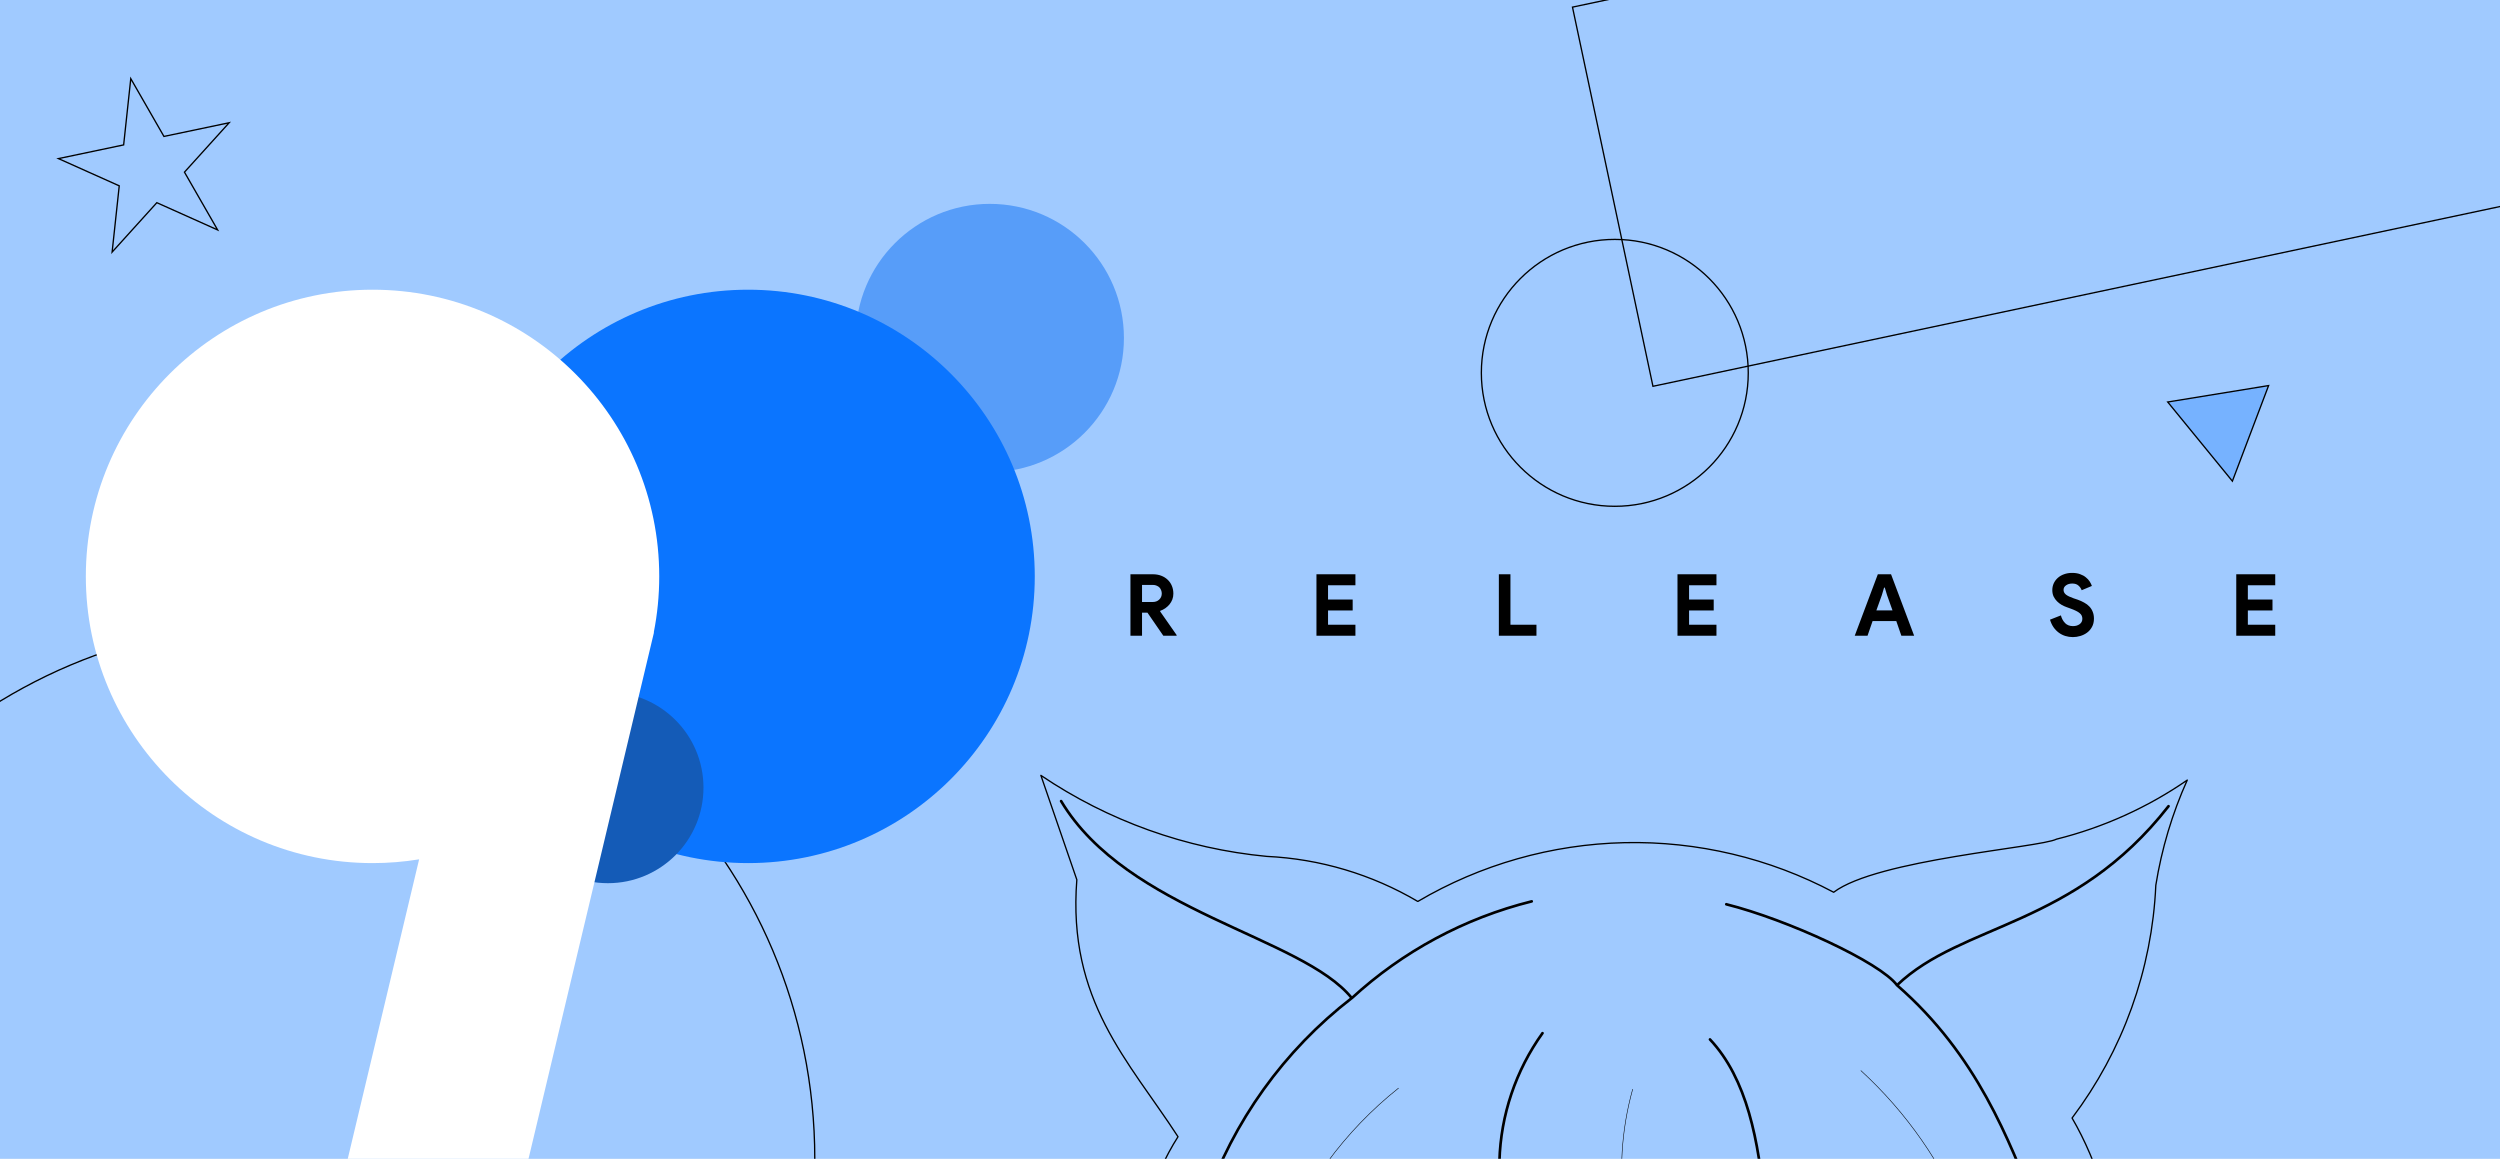
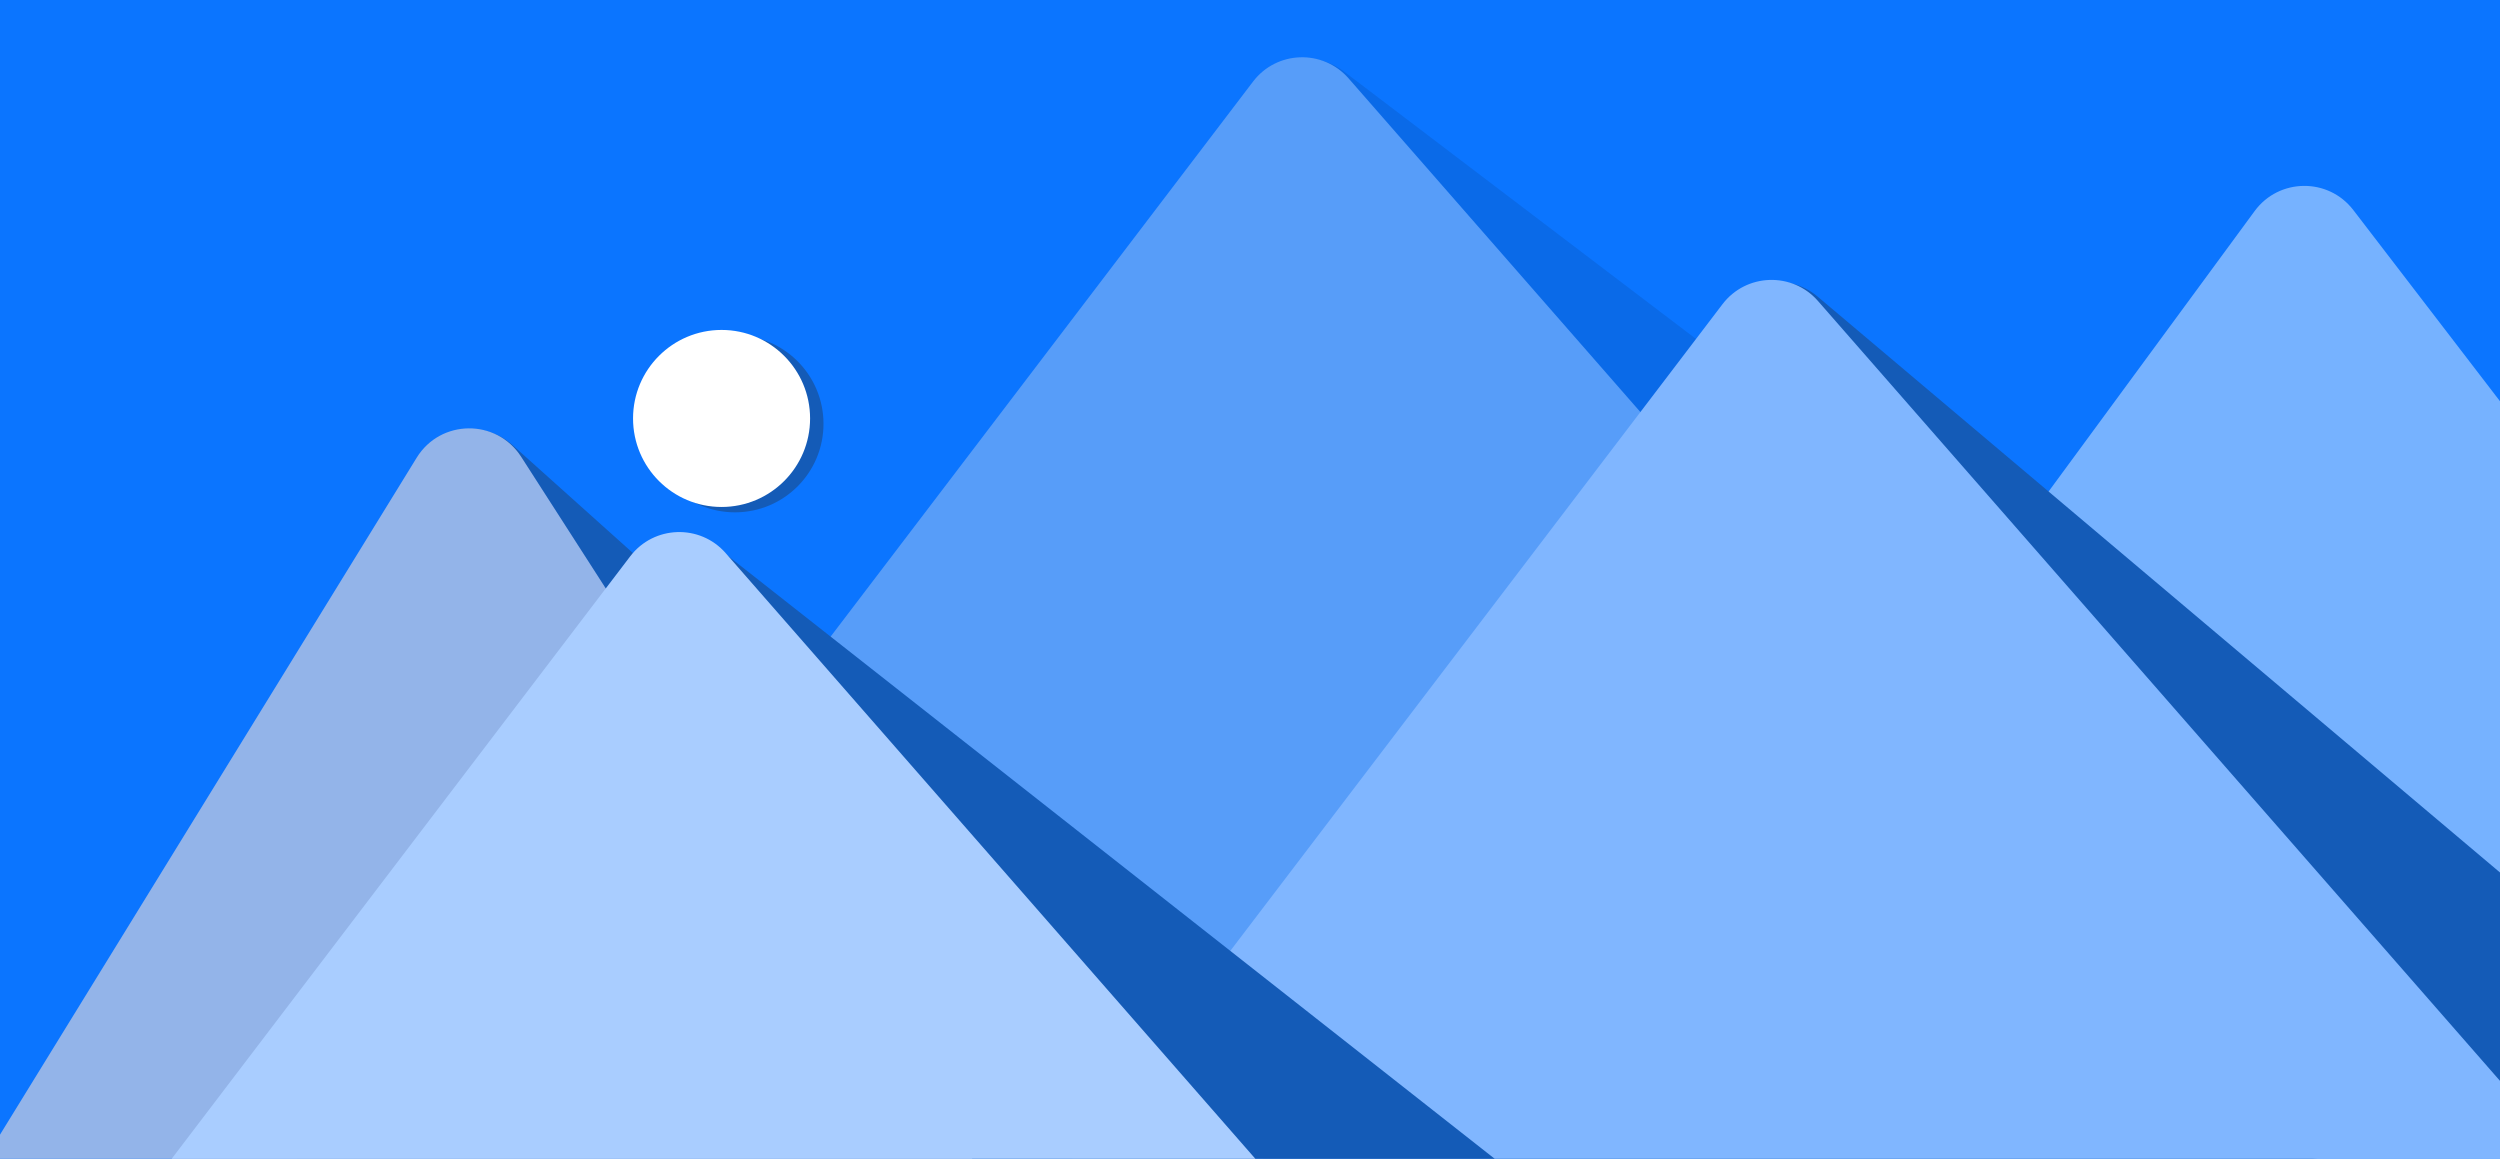
<svg xmlns="http://www.w3.org/2000/svg" width="932" height="432" viewBox="0 0 932 432" fill="none">
-   <g id="Banner" clip-path="url(#clip0_521_43)">
-     <rect width="932" height="432" fill="#A0CAFF" />
-     <g id="Group 4">
-       <circle id="Ellipse 11" cx="104" cy="432" r="199.75" stroke="black" stroke-width="0.5" />
-       <circle id="Ellipse 9" cx="369" cy="126" r="50" fill="#579DF9" />
-       <circle id="Ellipse 7" cx="278.882" cy="214.882" r="106.882" fill="#0B75FF" />
-       <circle id="Ellipse 8" cx="226.627" cy="293.627" r="35.627" fill="#145BB7" />
-       <g id="Union" filter="url(#filter0_b_521_43)">
-         <path fill-rule="evenodd" clip-rule="evenodd" d="M243.725 235.761C245.062 229.008 245.764 222.027 245.764 214.882C245.764 155.853 197.911 108 138.882 108C79.853 108 32 155.853 32 214.882C32 273.911 79.853 321.764 138.882 321.764C144.796 321.764 150.597 321.283 156.25 320.36L100.405 554.668L164.173 569.867L242.671 240.513C242.795 240.008 242.915 239.502 243.032 238.994L243.799 235.778L243.725 235.761Z" fill="white" />
-       </g>
-     </g>
-     <path id="Star 1" d="M85.431 45.756L68.887 64.042L68.765 64.176L68.855 64.334L81.134 85.719L58.63 75.635L58.465 75.561L58.343 75.696L41.798 93.981L44.435 69.463L44.454 69.283L44.288 69.208L21.785 59.124L45.918 54.055L46.096 54.018L46.115 53.837L48.752 29.319L61.03 50.705L61.12 50.862L61.298 50.825L85.431 45.756Z" stroke="black" stroke-width="0.5" />
-     <g id="arcticons:nekogotchi-alt">
-       <path id="Vector" d="M412.465 644.472C420.3 615.608 401.375 482.968 439.16 423.771C420.75 395.389 397.934 373.144 401.441 327.963L388.039 289.061C413.132 306.025 442.087 316.411 472.243 319.262C492.102 320.197 511.432 325.963 528.558 336.061C551.954 322.29 578.489 314.745 605.63 314.145C632.771 313.544 659.614 319.909 683.596 332.631C699.771 320.379 760.557 315.974 766.649 312.84C784.096 308.488 800.615 301.026 815.414 290.814C809.797 303.307 805.855 316.487 803.689 330.012C802.292 361.432 791.407 391.692 772.468 416.802C811.228 483.122 791.93 619.564 799.733 643.87" stroke="black" stroke-width="0.5" stroke-linecap="round" stroke-linejoin="round" />
-       <path id="Vector_2" d="M395.578 298.649C420.235 339.874 485.502 349.134 503.956 372.103C522.948 354.665 546.004 342.263 571.021 336.028M503.912 372.103C478.696 391.6 459.722 418.035 449.318 448.164M808.423 300.556C773.137 345.737 731.495 344.06 707.201 367.292C701.031 358.81 666.238 342.789 643.565 337.113M707.201 367.281C737.292 393.471 748.875 425.196 758.957 450.038M488.341 642.598C483.017 594.836 485.923 546.514 496.932 499.734C499.84 525.031 505.922 549.86 515.035 573.637C514.893 546.11 516.646 523.963 514.213 488.644C525.676 532.817 551.252 554.92 564.293 576.914C554.909 529.453 553.108 480.804 558.956 432.779C566.046 518.857 588.829 577.966 633.265 586.743C635.237 549.43 653.954 526.692 657.921 450.027C663.433 498.759 668.66 547.491 659.148 596.222C677.977 563.649 691.56 528.314 699.398 491.516C704.176 522.44 709.699 552.641 723.638 574.415C727.999 589.582 724.153 620.714 722.4 643.869M575.043 385.165C565.068 399.087 559.478 415.67 558.989 432.79M637.484 387.499C651.258 402.205 655.674 425.02 657.91 450.038M687.147 433.656C696.21 451.546 700.434 471.498 699.398 491.526" stroke="black" stroke-linecap="round" stroke-linejoin="round" />
-       <path id="Vector_3" d="M519.671 449.282C515.116 466.248 513.413 483.853 514.63 501.378M760.042 643.047C764.849 596.522 761.999 549.524 751.604 503.92M714.85 485.916C729.194 515.416 727.704 554.592 725.687 584.124M459.805 516.764C449.283 557.603 447.062 600.139 453.274 641.853M605.595 521.278C607.063 543.393 615.318 564.517 629.232 581.768M430.831 616.758L431.248 641.776M779.756 619.783L780.348 643.015M521.347 405.668C501.223 421.714 485.731 442.826 476.462 466.837M693.755 399.137C710.825 414.777 724.194 434.027 732.887 455.484M608.652 406.084C604.415 421.317 603.436 437.273 605.781 452.909" stroke="black" stroke-width="0.2" stroke-linecap="round" stroke-linejoin="round" />
-     </g>
-     <rect id="Rectangle 3" x="586.222" y="2.657" width="364.5" height="144.5" transform="rotate(-11.9812 586.222 2.65738)" stroke="black" stroke-width="0.5" />
-     <path id="Polygon 6" d="M808.123 149.866L845.732 143.74L832.233 179.374L808.123 149.866Z" fill="#76B2FF" stroke="black" stroke-width="0.5" />
-     <path id="RELEASE" d="M421.429 214.088H429.781C430.933 214.088 431.978 214.269 432.917 214.632C433.856 214.995 434.656 215.496 435.317 216.136C436 216.776 436.522 217.544 436.885 218.44C437.248 219.315 437.429 220.275 437.429 221.32C437.429 222.088 437.301 222.813 437.045 223.496C436.789 224.157 436.437 224.765 435.989 225.32C435.541 225.853 435.018 226.333 434.421 226.76C433.824 227.165 433.194 227.485 432.533 227.72L432.501 227.944L438.645 236.744V237H433.685L427.765 228.392H425.749V237H421.429V214.088ZM429.749 224.424C430.73 224.424 431.53 224.125 432.149 223.528C432.789 222.931 433.109 222.173 433.109 221.256C433.109 220.851 433.034 220.456 432.885 220.072C432.757 219.688 432.554 219.347 432.277 219.048C432 218.749 431.648 218.515 431.221 218.344C430.816 218.152 430.346 218.056 429.813 218.056H425.749V224.424H429.749ZM495.093 218.184V223.496H504.277V227.592H495.093V232.904H505.301V237H490.773V214.088H505.301V218.184H495.093ZM558.773 214.088H563.093V232.904H572.789V237H558.773V214.088ZM629.687 218.184V223.496H638.871V227.592H629.687V232.904H639.895V237H625.367V214.088H639.895V218.184H629.687ZM700.055 214.088H704.983L713.591 237H708.823L706.935 231.528H698.103L696.215 237H691.447L700.055 214.088ZM705.527 227.56L703.479 221.832L702.647 219.048H702.391L701.559 221.832L699.51 227.56H705.527ZM772.781 237.512C771.799 237.512 770.861 237.373 769.965 237.096C769.069 236.819 768.247 236.403 767.501 235.848C766.754 235.293 766.103 234.621 765.549 233.832C764.994 233.021 764.557 232.083 764.237 231.016L768.301 229.416C768.599 230.568 769.122 231.528 769.869 232.296C770.615 233.043 771.597 233.416 772.813 233.416C773.261 233.416 773.687 233.363 774.093 233.256C774.519 233.128 774.893 232.957 775.213 232.744C775.554 232.509 775.821 232.221 776.013 231.88C776.205 231.539 776.301 231.144 776.301 230.696C776.301 230.269 776.226 229.885 776.077 229.544C775.927 229.203 775.671 228.883 775.309 228.584C774.967 228.285 774.509 227.997 773.933 227.72C773.378 227.443 772.685 227.155 771.853 226.856L770.445 226.344C769.826 226.131 769.197 225.843 768.557 225.48C767.938 225.117 767.373 224.68 766.861 224.168C766.349 223.656 765.922 223.059 765.581 222.376C765.261 221.672 765.101 220.883 765.101 220.008C765.101 219.112 765.271 218.28 765.613 217.512C765.975 216.723 766.477 216.04 767.117 215.464C767.778 214.867 768.557 214.408 769.453 214.088C770.37 213.747 771.383 213.576 772.493 213.576C773.645 213.576 774.637 213.736 775.469 214.056C776.322 214.355 777.037 214.749 777.613 215.24C778.21 215.709 778.69 216.232 779.053 216.808C779.415 217.384 779.682 217.928 779.853 218.44L776.045 220.04C775.831 219.4 775.437 218.824 774.861 218.312C774.306 217.8 773.538 217.544 772.557 217.544C771.618 217.544 770.839 217.768 770.221 218.216C769.602 218.643 769.293 219.208 769.293 219.912C769.293 220.595 769.591 221.181 770.189 221.672C770.786 222.141 771.735 222.6 773.037 223.048L774.477 223.528C775.394 223.848 776.226 224.221 776.973 224.648C777.741 225.053 778.391 225.544 778.925 226.12C779.479 226.696 779.895 227.357 780.173 228.104C780.471 228.829 780.621 229.672 780.621 230.632C780.621 231.827 780.375 232.861 779.885 233.736C779.415 234.589 778.807 235.293 778.061 235.848C777.314 236.403 776.471 236.819 775.533 237.096C774.594 237.373 773.677 237.512 772.781 237.512ZM837.999 218.184V223.496H847.183V227.592H837.999V232.904H848.207V237H833.679V214.088H848.207V218.184H837.999Z" fill="black" />
-     <circle id="Ellipse 10" cx="602" cy="139" r="49.75" stroke="black" stroke-width="0.5" />
+   <g clip-path="url(#clip0_201_26)">
+     <rect width="932" height="432" fill="#0B75FF" />
+     <path d="M466.279 34.922C472.584 21.804 489.334 17.767 500.923 26.572L866.521 304.335L814.148 315.089L600.052 359.049L278.782 425.015L466.279 34.922Z" fill="#0A6AE8" />
+     <path d="M467.126 30.422C475.941 18.841 493.161 18.255 502.742 29.211L805 374.832H751.535H532.972H205L467.126 30.422Z" fill="#579DF9" />
+     <path d="M840.53 78.685C849.603 66.337 867.986 66.146 877.314 78.303L1230 538H921.183H514V523.108L840.53 78.685Z" fill="#76B2FF" />
+     <path d="M642.512 117.076C649.481 104.299 666.416 101.125 677.538 110.512L1028.42 406.644L975.568 414.7L759.501 447.632L435.273 497.05L642.512 117.076Z" fill="#145BB7" />
+     <path d="M642.126 113.422C650.941 101.841 668.16 101.255 677.742 112.211L980 457.832H926.535H707.972H380L642.126 113.422Z" fill="#80B6FF" />
+     <path d="M307 158C307 176.225 292.225 191 274 191C255.775 191 241 176.225 241 158C241 139.775 255.775 125 274 125C292.225 125 307 139.775 307 158Z" fill="#145BB7" />
+     <path d="M302 156C302 174.225 287.225 189 269 189C250.775 189 236 174.225 236 156C236 137.775 250.775 123 269 123C287.225 123 302 137.775 302 156Z" fill="white" />
+     <path d="M235.002 212.287C241.941 200.034 258.162 196.838 269.232 205.542L558.5 433L329.5 433L110 433L235.002 212.287Z" fill="#145BB7" />
+     <path d="M154.033 175.367C159.499 159.938 178.879 154.996 191.067 165.924L431.5 381.5L431.5 429.5L64 429.5L154.033 175.367Z" fill="#145BB7" />
+     <path d="M155.334 170.638C164.213 156.212 185.111 156.009 194.269 170.258L362.5 432H206.15H0V423L155.334 170.638Z" fill="#93B4E9" />
+     <path d="M234.924 207.423C243.738 195.841 260.958 195.255 270.539 206.211L468 432H432H284.835H64L234.924 207.423Z" fill="#A9CDFF" />
  </g>
  <defs>
-     <filter id="filter0_b_521_43" x="-1" y="75" width="279.764" height="527.867" filterUnits="userSpaceOnUse" color-interpolation-filters="sRGB">
-       <feFlood flood-opacity="0" result="BackgroundImageFix" />
-       <feGaussianBlur in="BackgroundImageFix" stdDeviation="16.5" />
-       <feComposite in2="SourceAlpha" operator="in" result="effect1_backgroundBlur_521_43" />
-       <feBlend mode="normal" in="SourceGraphic" in2="effect1_backgroundBlur_521_43" result="shape" />
-     </filter>
-     <clipPath id="clip0_521_43">
+     <clipPath id="clip0_201_26">
      <rect width="932" height="432" fill="white" />
    </clipPath>
  </defs>
</svg>
